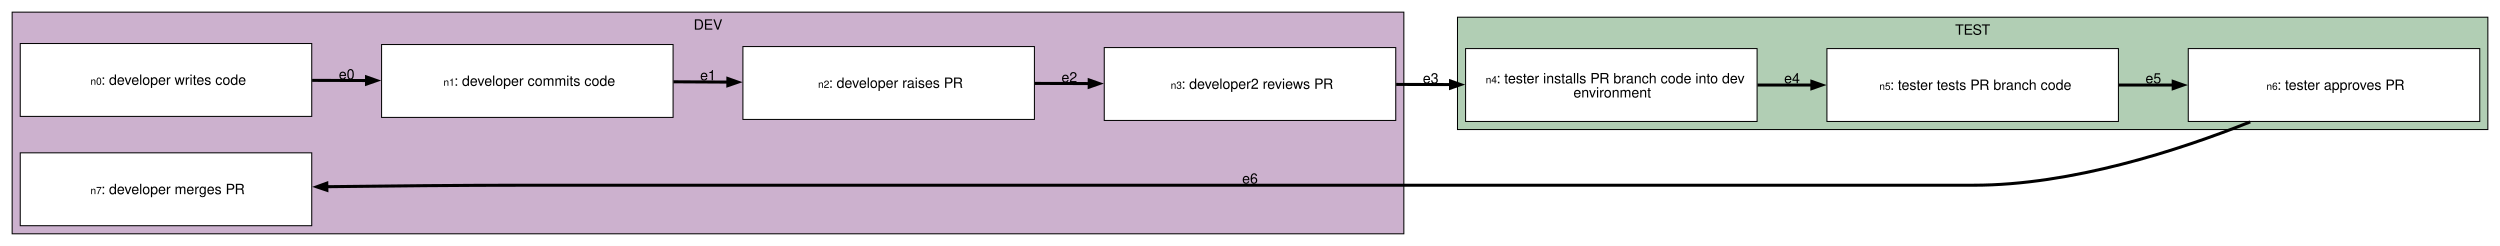
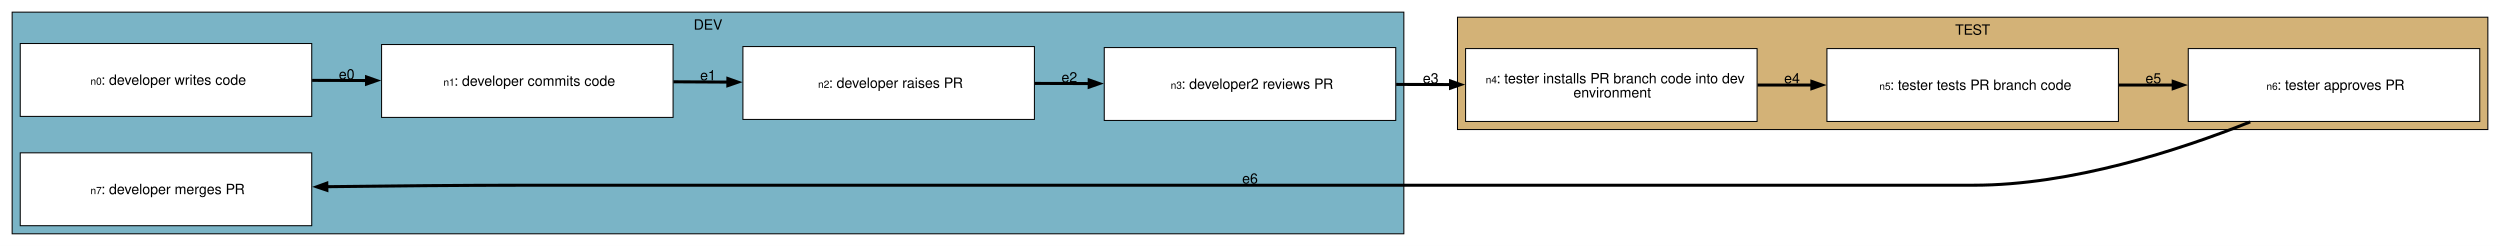
<svg xmlns="http://www.w3.org/2000/svg" width="2470pt" height="243pt" viewBox="0.00 0.00 2470.00 243.00">
  <g id="graph0" class="graph" transform="scale(1 1) rotate(0) translate(4 239)">
    <polygon fill="white" stroke="none" points="-4,4 -4,-239 2466,-239 2466,4 -4,4" />
+     <g id="clust2" class="cluster">
+       <polygon fill="#d3b277" stroke="black" points="1436,-111 1436,-222 2454,-222 2454,-111 1436,-111" />
+       <text text-anchor="middle" x="1945" y="-204.7" font-family="Helvetica,sans-Serif" font-size="14.00">TEST</text>
+     </g>
    <g id="clust1" class="cluster">
-       <polygon fill="#ccb1ce" stroke="black" points="8,-8 8,-227 1383,-227 1383,-8 8,-8" />
+       <polygon fill="#7ab4c6" stroke="black" points="8,-8 8,-227 1383,-227 1383,-8 8,-8" />
      <text text-anchor="middle" x="695.5" y="-209.7" font-family="Helvetica,sans-Serif" font-size="14.00">DEV</text>
-     </g>
-     <g id="clust2" class="cluster">
-       <polygon fill="#b1ceb4" stroke="black" points="1436,-111 1436,-222 2454,-222 2454,-111 1436,-111" />
-       <text text-anchor="middle" x="1945" y="-204.7" font-family="Helvetica,sans-Serif" font-size="14.00">TEST</text>
    </g>
    <g id="node1" class="node">
      <polygon fill="#ffffff" stroke="black" points="304,-196 16,-196 16,-124 304,-124 304,-196" />
      <text text-anchor="start" x="85.38" y="-155.2" font-family="Helvetica,sans-Serif" font-size="10.00">n0</text>
      <text text-anchor="start" x="95.88" y="-155.2" font-family="Helvetica,sans-Serif" font-size="14.00">: developer writes code</text>
    </g>
    <g id="node2" class="node">
      <polygon fill="#ffffff" stroke="black" points="661,-195 373,-195 373,-123 661,-123 661,-195" />
      <text text-anchor="start" x="434.12" y="-154.2" font-family="Helvetica,sans-Serif" font-size="10.00">n1</text>
      <text text-anchor="start" x="444.62" y="-154.2" font-family="Helvetica,sans-Serif" font-size="14.00">: developer commits code</text>
    </g>
    <g id="edge1" class="edge">
      <path fill="none" stroke="#000000" stroke-width="3" d="M304.37,-159.6C322.13,-159.55 340.37,-159.49 358.34,-159.44" />
      <polygon fill="#000000" stroke="#000000" stroke-width="3" points="358.14,-162.94 368.13,-159.42 358.12,-155.94 358.14,-162.94" />
      <text text-anchor="middle" x="338.5" y="-160.7" font-family="Helvetica,sans-Serif" font-size="14.00">e0</text>
    </g>
    <g id="node3" class="node">
      <polygon fill="#ffffff" stroke="black" points="1018,-193 730,-193 730,-121 1018,-121 1018,-193" />
      <text text-anchor="start" x="804.25" y="-152.2" font-family="Helvetica,sans-Serif" font-size="10.00">n2</text>
      <text text-anchor="start" x="814.75" y="-152.2" font-family="Helvetica,sans-Serif" font-size="14.00">: developer raises PR</text>
    </g>
    <g id="edge2" class="edge">
      <path fill="none" stroke="#000000" stroke-width="3" d="M661.37,-158.19C679.13,-158.09 697.37,-157.99 715.34,-157.89" />
      <polygon fill="#000000" stroke="#000000" stroke-width="3" points="715.15,-161.39 725.13,-157.83 715.11,-154.39 715.15,-161.39" />
      <text text-anchor="middle" x="695.5" y="-159.7" font-family="Helvetica,sans-Serif" font-size="14.00">e1</text>
    </g>
    <g id="node4" class="node">
      <polygon fill="#ffffff" stroke="black" points="1375,-192 1087,-192 1087,-120 1375,-120 1375,-192" />
      <text text-anchor="start" x="1152.62" y="-151.2" font-family="Helvetica,sans-Serif" font-size="10.00">n3</text>
      <text text-anchor="start" x="1163.12" y="-151.2" font-family="Helvetica,sans-Serif" font-size="14.00">: developer2 reviews PR</text>
    </g>
    <g id="edge3" class="edge">
      <path fill="none" stroke="#000000" stroke-width="3" d="M1018.37,-156.6C1036.13,-156.55 1054.37,-156.49 1072.34,-156.44" />
      <polygon fill="#000000" stroke="#000000" stroke-width="3" points="1072.14,-159.94 1082.13,-156.42 1072.12,-152.94 1072.14,-159.94" />
      <text text-anchor="middle" x="1052.5" y="-157.7" font-family="Helvetica,sans-Serif" font-size="14.00">e2</text>
    </g>
    <g id="node6" class="node">
      <polygon fill="#ffffff" stroke="black" points="1732,-191 1444,-191 1444,-119 1732,-119 1732,-191" />
      <text text-anchor="start" x="1463.88" y="-156.7" font-family="Helvetica,sans-Serif" font-size="10.00">n4</text>
      <text text-anchor="start" x="1474.38" y="-156.7" font-family="Helvetica,sans-Serif" font-size="14.00">: tester installs PR branch code into dev</text>
      <text text-anchor="start" x="1550.5" y="-142.7" font-family="Helvetica,sans-Serif" font-size="14.00">environment</text>
    </g>
    <g id="edge4" class="edge">
      <path fill="none" stroke="#000000" stroke-width="3" d="M1375.37,-155.6C1393.13,-155.55 1411.37,-155.49 1429.34,-155.44" />
      <polygon fill="#000000" stroke="#000000" stroke-width="3" points="1429.14,-158.94 1439.13,-155.42 1429.12,-151.94 1429.14,-158.94" />
      <text text-anchor="middle" x="1409.5" y="-156.7" font-family="Helvetica,sans-Serif" font-size="14.00">e3</text>
    </g>
    <g id="node5" class="node">
      <polygon fill="#ffffff" stroke="black" points="304,-88 16,-88 16,-16 304,-16 304,-88" />
      <text text-anchor="start" x="85.38" y="-47.2" font-family="Helvetica,sans-Serif" font-size="10.00">n7</text>
      <text text-anchor="start" x="95.88" y="-47.2" font-family="Helvetica,sans-Serif" font-size="14.00">: developer merges PR</text>
    </g>
    <g id="node7" class="node">
      <polygon fill="#ffffff" stroke="black" points="2089,-191 1801,-191 1801,-119 2089,-119 2089,-191" />
      <text text-anchor="start" x="1852.75" y="-150.2" font-family="Helvetica,sans-Serif" font-size="10.00">n5</text>
      <text text-anchor="start" x="1863.25" y="-150.2" font-family="Helvetica,sans-Serif" font-size="14.00">: tester tests PR branch code</text>
    </g>
    <g id="edge5" class="edge">
      <path fill="none" stroke="#000000" stroke-width="3" d="M1732.37,-155C1750.13,-155 1768.37,-155 1786.34,-155" />
      <polygon fill="#000000" stroke="#000000" stroke-width="3" points="1786.13,-158.5 1796.13,-155 1786.13,-151.5 1786.13,-158.5" />
      <text text-anchor="middle" x="1766.5" y="-156.7" font-family="Helvetica,sans-Serif" font-size="14.00">e4</text>
    </g>
    <g id="node8" class="node">
      <polygon fill="#ffffff" stroke="black" points="2446,-191 2158,-191 2158,-119 2446,-119 2446,-191" />
      <text text-anchor="start" x="2235.25" y="-150.2" font-family="Helvetica,sans-Serif" font-size="10.00">n6</text>
      <text text-anchor="start" x="2245.75" y="-150.2" font-family="Helvetica,sans-Serif" font-size="14.00">: tester approves PR</text>
    </g>
    <g id="edge6" class="edge">
      <path fill="none" stroke="#000000" stroke-width="3" d="M2089.37,-155C2107.13,-155 2125.37,-155 2143.34,-155" />
      <polygon fill="#000000" stroke="#000000" stroke-width="3" points="2143.13,-158.5 2153.13,-155 2143.13,-151.5 2143.13,-158.5" />
      <text text-anchor="middle" x="2123.5" y="-156.7" font-family="Helvetica,sans-Serif" font-size="14.00">e5</text>
    </g>
    <g id="edge7" class="edge">
      <path fill="none" stroke="#000000" stroke-width="3" d="M2219.24,-118.56C2148.41,-90.33 2042.46,-56 1946,-56 516,-56 516,-56 516,-56 451.38,-56 380.16,-55.33 318.57,-54.54" />
      <polygon fill="#000000" stroke="#000000" stroke-width="3" points="318.95,-51.04 308.9,-54.41 318.85,-58.04 318.95,-51.04" />
      <text text-anchor="middle" x="1231" y="-57.7" font-family="Helvetica,sans-Serif" font-size="14.00">e6</text>
    </g>
  </g>
</svg>
